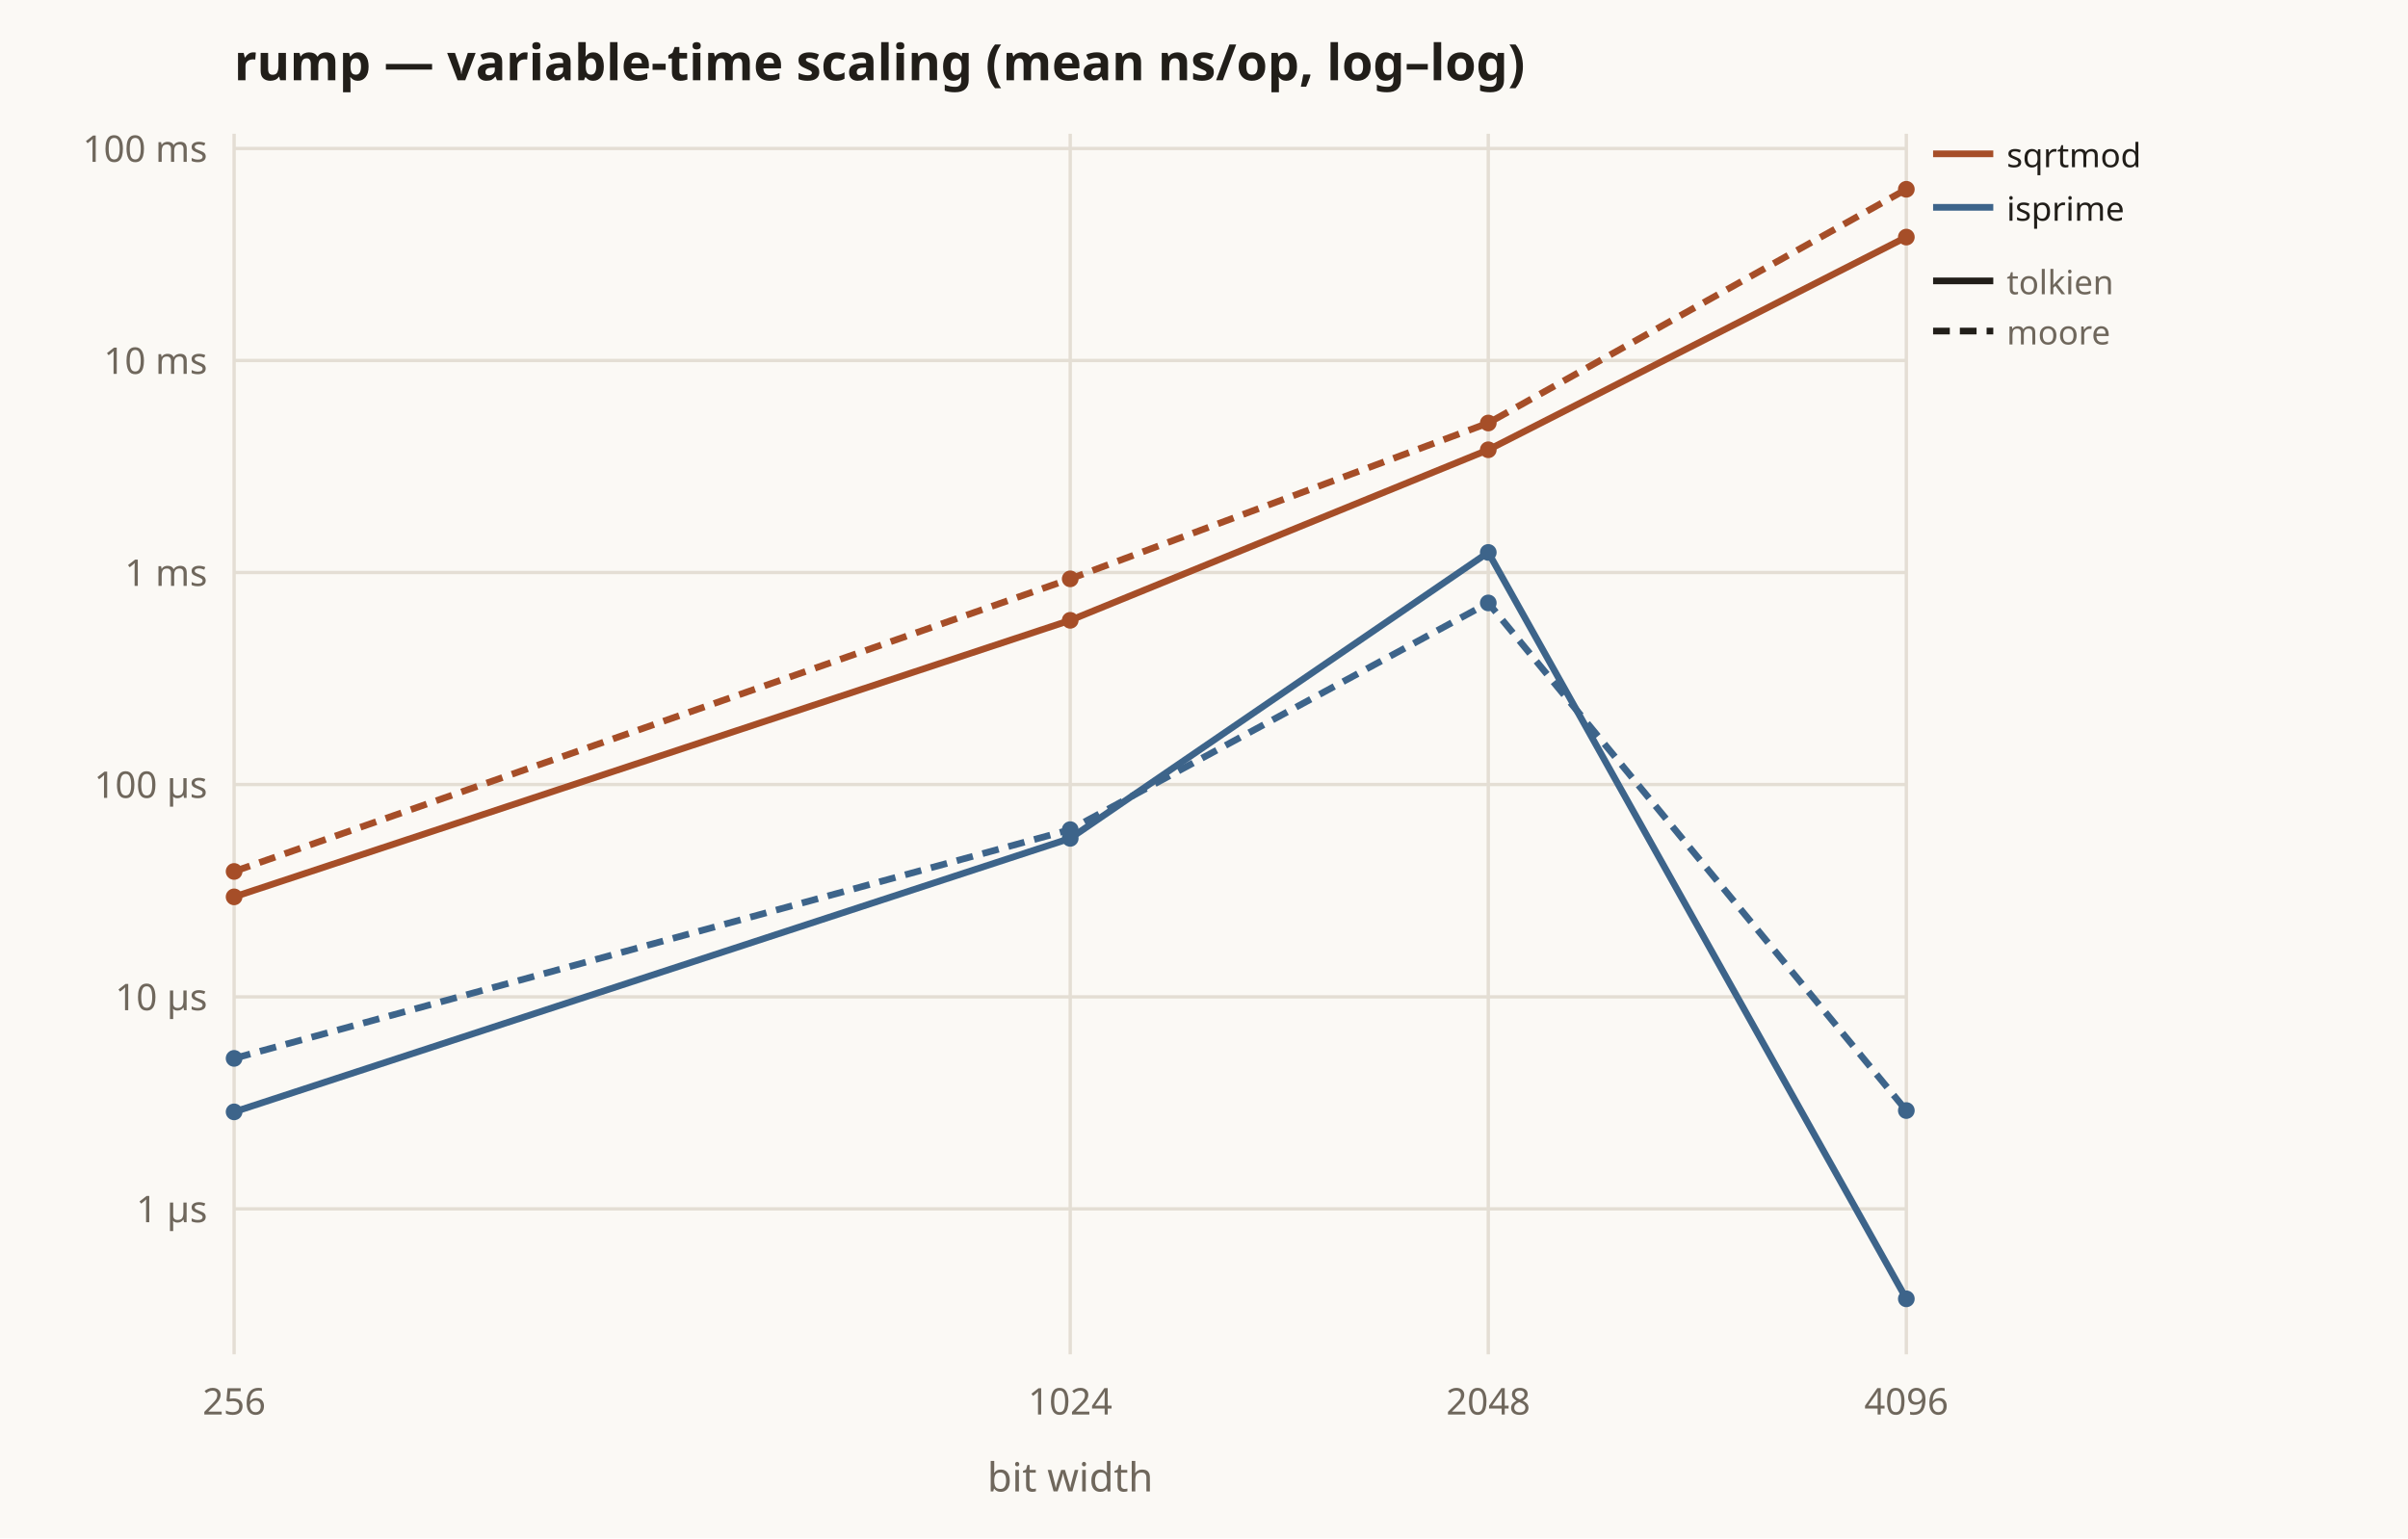
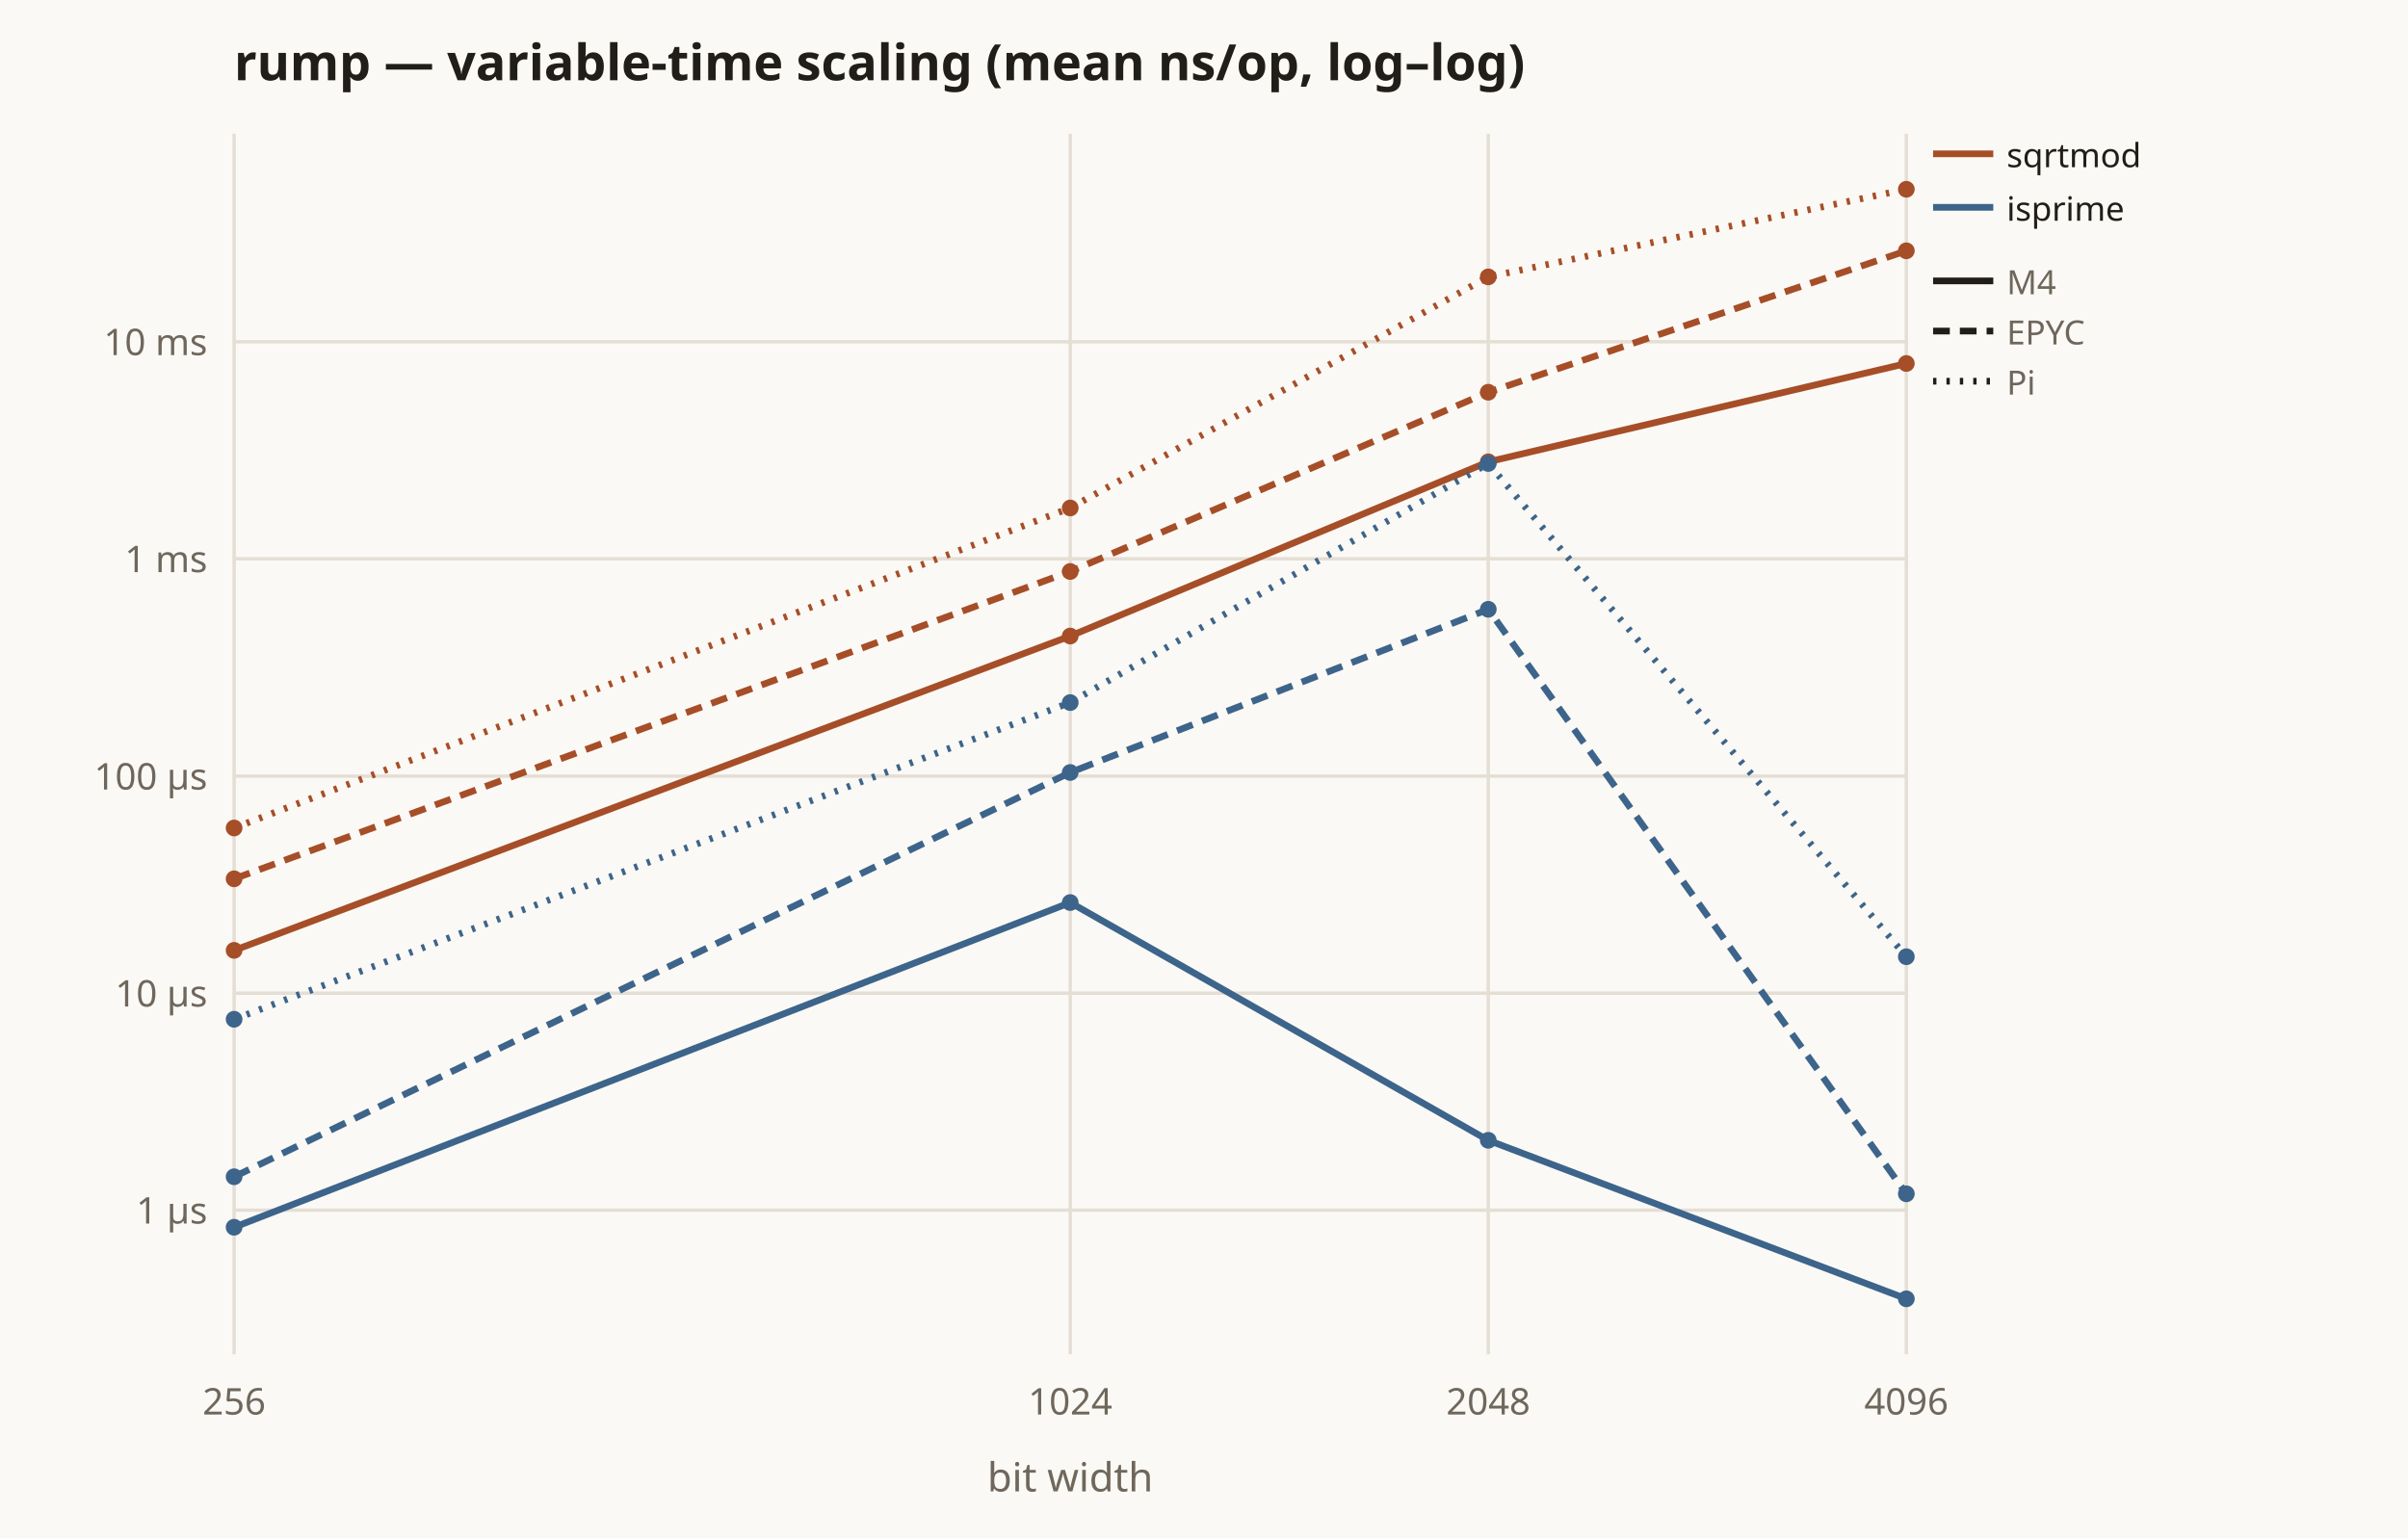
<svg xmlns="http://www.w3.org/2000/svg" width="720" height="460" viewBox="0 0 720 460" font-family="system-ui,sans-serif">
  <rect width="720" height="460" fill="#FBF9F5" />
  <text x="70" y="24" font-size="15" font-weight="600" fill="#211E19">rump — variable-time scaling (mean ns/op, log–log)</text>
  <line x1="70.0" y1="40" x2="70.0" y2="405" stroke="#E4DED4" />
  <text x="70.0" y="423" font-size="11" fill="#6F675C" text-anchor="middle">256</text>
  <line x1="320.0" y1="40" x2="320.0" y2="405" stroke="#E4DED4" />
  <text x="320.0" y="423" font-size="11" fill="#6F675C" text-anchor="middle">1024</text>
  <line x1="445.0" y1="40" x2="445.0" y2="405" stroke="#E4DED4" />
  <text x="445.0" y="423" font-size="11" fill="#6F675C" text-anchor="middle">2048</text>
  <line x1="570.0" y1="40" x2="570.0" y2="405" stroke="#E4DED4" />
  <text x="570.0" y="423" font-size="11" fill="#6F675C" text-anchor="middle">4096</text>
  <text x="320" y="446" font-size="12" fill="#6F675C" text-anchor="middle">bit width</text>
-   <line x1="70" y1="361.5" x2="570" y2="361.5" stroke="#E4DED4" />
-   <text x="62" y="365.5" font-size="11" fill="#6F675C" text-anchor="end">1 µs</text>
-   <line x1="70" y1="298.1" x2="570" y2="298.1" stroke="#E4DED4" />
-   <text x="62" y="302.1" font-size="11" fill="#6F675C" text-anchor="end">10 µs</text>
-   <line x1="70" y1="234.6" x2="570" y2="234.6" stroke="#E4DED4" />
-   <text x="62" y="238.6" font-size="11" fill="#6F675C" text-anchor="end">100 µs</text>
-   <line x1="70" y1="171.2" x2="570" y2="171.2" stroke="#E4DED4" />
-   <text x="62" y="175.2" font-size="11" fill="#6F675C" text-anchor="end">1 ms</text>
-   <line x1="70" y1="107.8" x2="570" y2="107.8" stroke="#E4DED4" />
-   <text x="62" y="111.8" font-size="11" fill="#6F675C" text-anchor="end">10 ms</text>
-   <line x1="70" y1="44.4" x2="570" y2="44.4" stroke="#E4DED4" />
-   <text x="62" y="48.4" font-size="11" fill="#6F675C" text-anchor="end">100 ms</text>
-   <path d="M70.0,268.2 L320.0,185.5 L445.0,134.5 L570.0,70.9" fill="none" stroke="#A64E28" stroke-width="2" />
-   <circle cx="70.0" cy="268.2" r="2.5" fill="#A64E28" />
-   <circle cx="320.0" cy="185.5" r="2.5" fill="#A64E28" />
-   <circle cx="445.0" cy="134.5" r="2.5" fill="#A64E28" />
-   <circle cx="570.0" cy="70.9" r="2.5" fill="#A64E28" />
-   <path d="M70.0,260.6 L320.0,173.1 L445.0,126.5 L570.0,56.6" fill="none" stroke="#A64E28" stroke-width="2" stroke-dasharray="5,3" />
-   <circle cx="70.0" cy="260.6" r="2.5" fill="#A64E28" />
-   <circle cx="320.0" cy="173.1" r="2.5" fill="#A64E28" />
-   <circle cx="445.0" cy="126.5" r="2.5" fill="#A64E28" />
+   <line x1="70" y1="361.9" x2="570" y2="361.9" stroke="#E4DED4" />
+   <text x="62" y="365.9" font-size="11" fill="#6F675C" text-anchor="end">1 µs</text>
+   <line x1="70" y1="297.0" x2="570" y2="297.0" stroke="#E4DED4" />
+   <text x="62" y="301.0" font-size="11" fill="#6F675C" text-anchor="end">10 µs</text>
+   <line x1="70" y1="232.1" x2="570" y2="232.1" stroke="#E4DED4" />
+   <text x="62" y="236.1" font-size="11" fill="#6F675C" text-anchor="end">100 µs</text>
+   <line x1="70" y1="167.1" x2="570" y2="167.1" stroke="#E4DED4" />
+   <text x="62" y="171.1" font-size="11" fill="#6F675C" text-anchor="end">1 ms</text>
+   <line x1="70" y1="102.2" x2="570" y2="102.2" stroke="#E4DED4" />
+   <text x="62" y="106.2" font-size="11" fill="#6F675C" text-anchor="end">10 ms</text>
+   <path d="M70.0,284.2 L320.0,190.2 L445.0,138.1 L570.0,108.7" fill="none" stroke="#A64E28" stroke-width="2" />
+   <circle cx="70.0" cy="284.2" r="2.5" fill="#A64E28" />
+   <circle cx="320.0" cy="190.2" r="2.5" fill="#A64E28" />
+   <circle cx="445.0" cy="138.1" r="2.5" fill="#A64E28" />
+   <circle cx="570.0" cy="108.7" r="2.5" fill="#A64E28" />
+   <path d="M70.0,262.8 L320.0,170.9 L445.0,117.3 L570.0,75.0" fill="none" stroke="#A64E28" stroke-width="2" stroke-dasharray="5,3" />
+   <circle cx="70.0" cy="262.8" r="2.5" fill="#A64E28" />
+   <circle cx="320.0" cy="170.9" r="2.5" fill="#A64E28" />
+   <circle cx="445.0" cy="117.3" r="2.5" fill="#A64E28" />
+   <circle cx="570.0" cy="75.0" r="2.5" fill="#A64E28" />
+   <path d="M70.0,247.6 L320.0,151.9 L445.0,82.8 L570.0,56.6" fill="none" stroke="#A64E28" stroke-width="2" stroke-dasharray="1,3" />
+   <circle cx="70.0" cy="247.6" r="2.5" fill="#A64E28" />
+   <circle cx="320.0" cy="151.9" r="2.5" fill="#A64E28" />
+   <circle cx="445.0" cy="82.8" r="2.5" fill="#A64E28" />
  <circle cx="570.0" cy="56.6" r="2.5" fill="#A64E28" />
-   <path d="M70.0,332.5 L320.0,250.7 L445.0,165.2 L570.0,388.4" fill="none" stroke="#3D648A" stroke-width="2" />
-   <circle cx="70.0" cy="332.5" r="2.5" fill="#3D648A" />
-   <circle cx="320.0" cy="250.7" r="2.5" fill="#3D648A" />
-   <circle cx="445.0" cy="165.2" r="2.5" fill="#3D648A" />
+   <path d="M70.0,367.0 L320.0,269.9 L445.0,341.0 L570.0,388.4" fill="none" stroke="#3D648A" stroke-width="2" />
+   <circle cx="70.0" cy="367.0" r="2.5" fill="#3D648A" />
+   <circle cx="320.0" cy="269.9" r="2.5" fill="#3D648A" />
+   <circle cx="445.0" cy="341.0" r="2.5" fill="#3D648A" />
  <circle cx="570.0" cy="388.4" r="2.5" fill="#3D648A" />
-   <path d="M70.0,316.5 L320.0,248.1 L445.0,180.3 L570.0,332.1" fill="none" stroke="#3D648A" stroke-width="2" stroke-dasharray="5,3" />
-   <circle cx="70.0" cy="316.5" r="2.5" fill="#3D648A" />
-   <circle cx="320.0" cy="248.1" r="2.5" fill="#3D648A" />
-   <circle cx="445.0" cy="180.3" r="2.5" fill="#3D648A" />
-   <circle cx="570.0" cy="332.1" r="2.5" fill="#3D648A" />
+   <path d="M70.0,351.9 L320.0,231.0 L445.0,182.2 L570.0,357.0" fill="none" stroke="#3D648A" stroke-width="2" stroke-dasharray="5,3" />
+   <circle cx="70.0" cy="351.9" r="2.5" fill="#3D648A" />
+   <circle cx="320.0" cy="231.0" r="2.5" fill="#3D648A" />
+   <circle cx="445.0" cy="182.2" r="2.5" fill="#3D648A" />
+   <circle cx="570.0" cy="357.0" r="2.5" fill="#3D648A" />
+   <path d="M70.0,304.8 L320.0,210.1 L445.0,138.6 L570.0,286.1" fill="none" stroke="#3D648A" stroke-width="2" stroke-dasharray="1,3" />
+   <circle cx="70.0" cy="304.8" r="2.5" fill="#3D648A" />
+   <circle cx="320.0" cy="210.1" r="2.5" fill="#3D648A" />
+   <circle cx="445.0" cy="138.6" r="2.5" fill="#3D648A" />
+   <circle cx="570.0" cy="286.1" r="2.5" fill="#3D648A" />
  <line x1="578" y1="46" x2="596" y2="46" stroke="#A64E28" stroke-width="2" />
  <text x="600" y="50" font-size="10" fill="#211E19">sqrtmod</text>
  <line x1="578" y1="62" x2="596" y2="62" stroke="#3D648A" stroke-width="2" />
  <text x="600" y="66" font-size="10" fill="#211E19">isprime</text>
  <line x1="578" y1="84" x2="596" y2="84" stroke="#211E19" stroke-width="2" />
-   <text x="600" y="88" font-size="10" fill="#6F675C">tolkien</text>
+   <text x="600" y="88" font-size="10" fill="#6F675C">M4</text>
  <line x1="578" y1="99" x2="596" y2="99" stroke="#211E19" stroke-width="2" stroke-dasharray="5,3" />
-   <text x="600" y="103" font-size="10" fill="#6F675C">moore</text>
+   <text x="600" y="103" font-size="10" fill="#6F675C">EPYC</text>
+   <line x1="578" y1="114" x2="596" y2="114" stroke="#211E19" stroke-width="2" stroke-dasharray="1,3" />
+   <text x="600" y="118" font-size="10" fill="#6F675C">Pi</text>
</svg>
